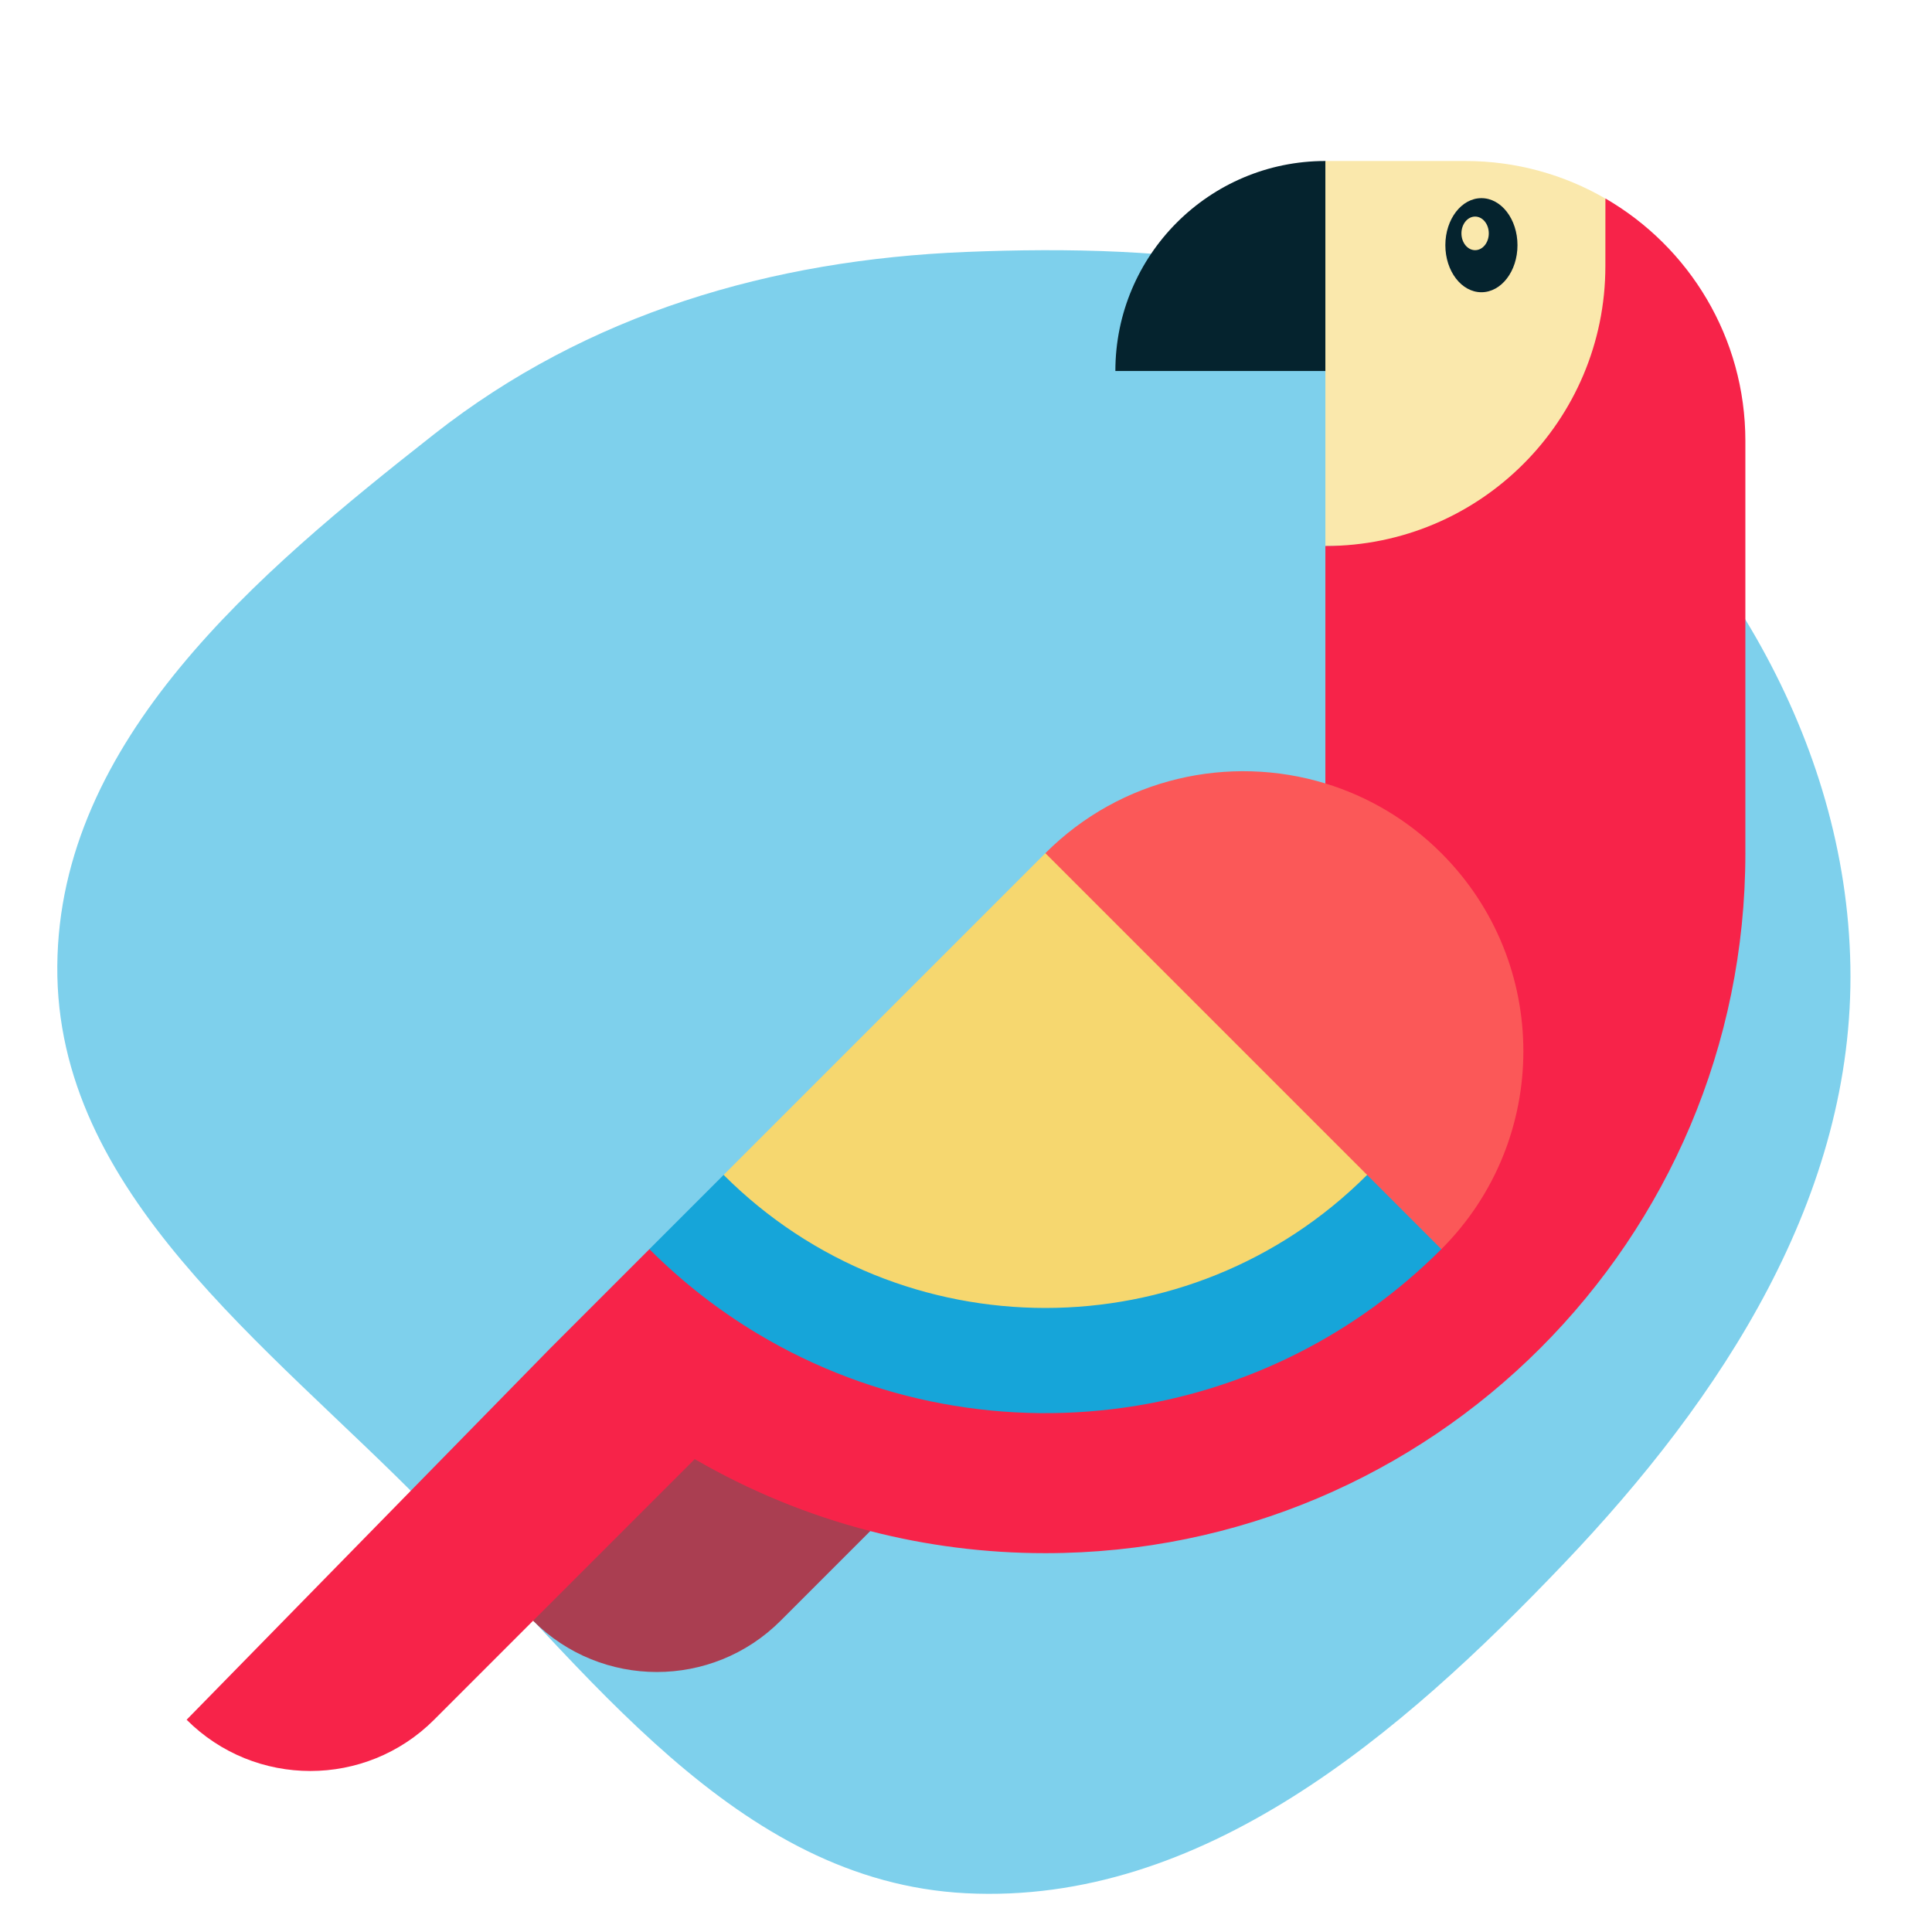
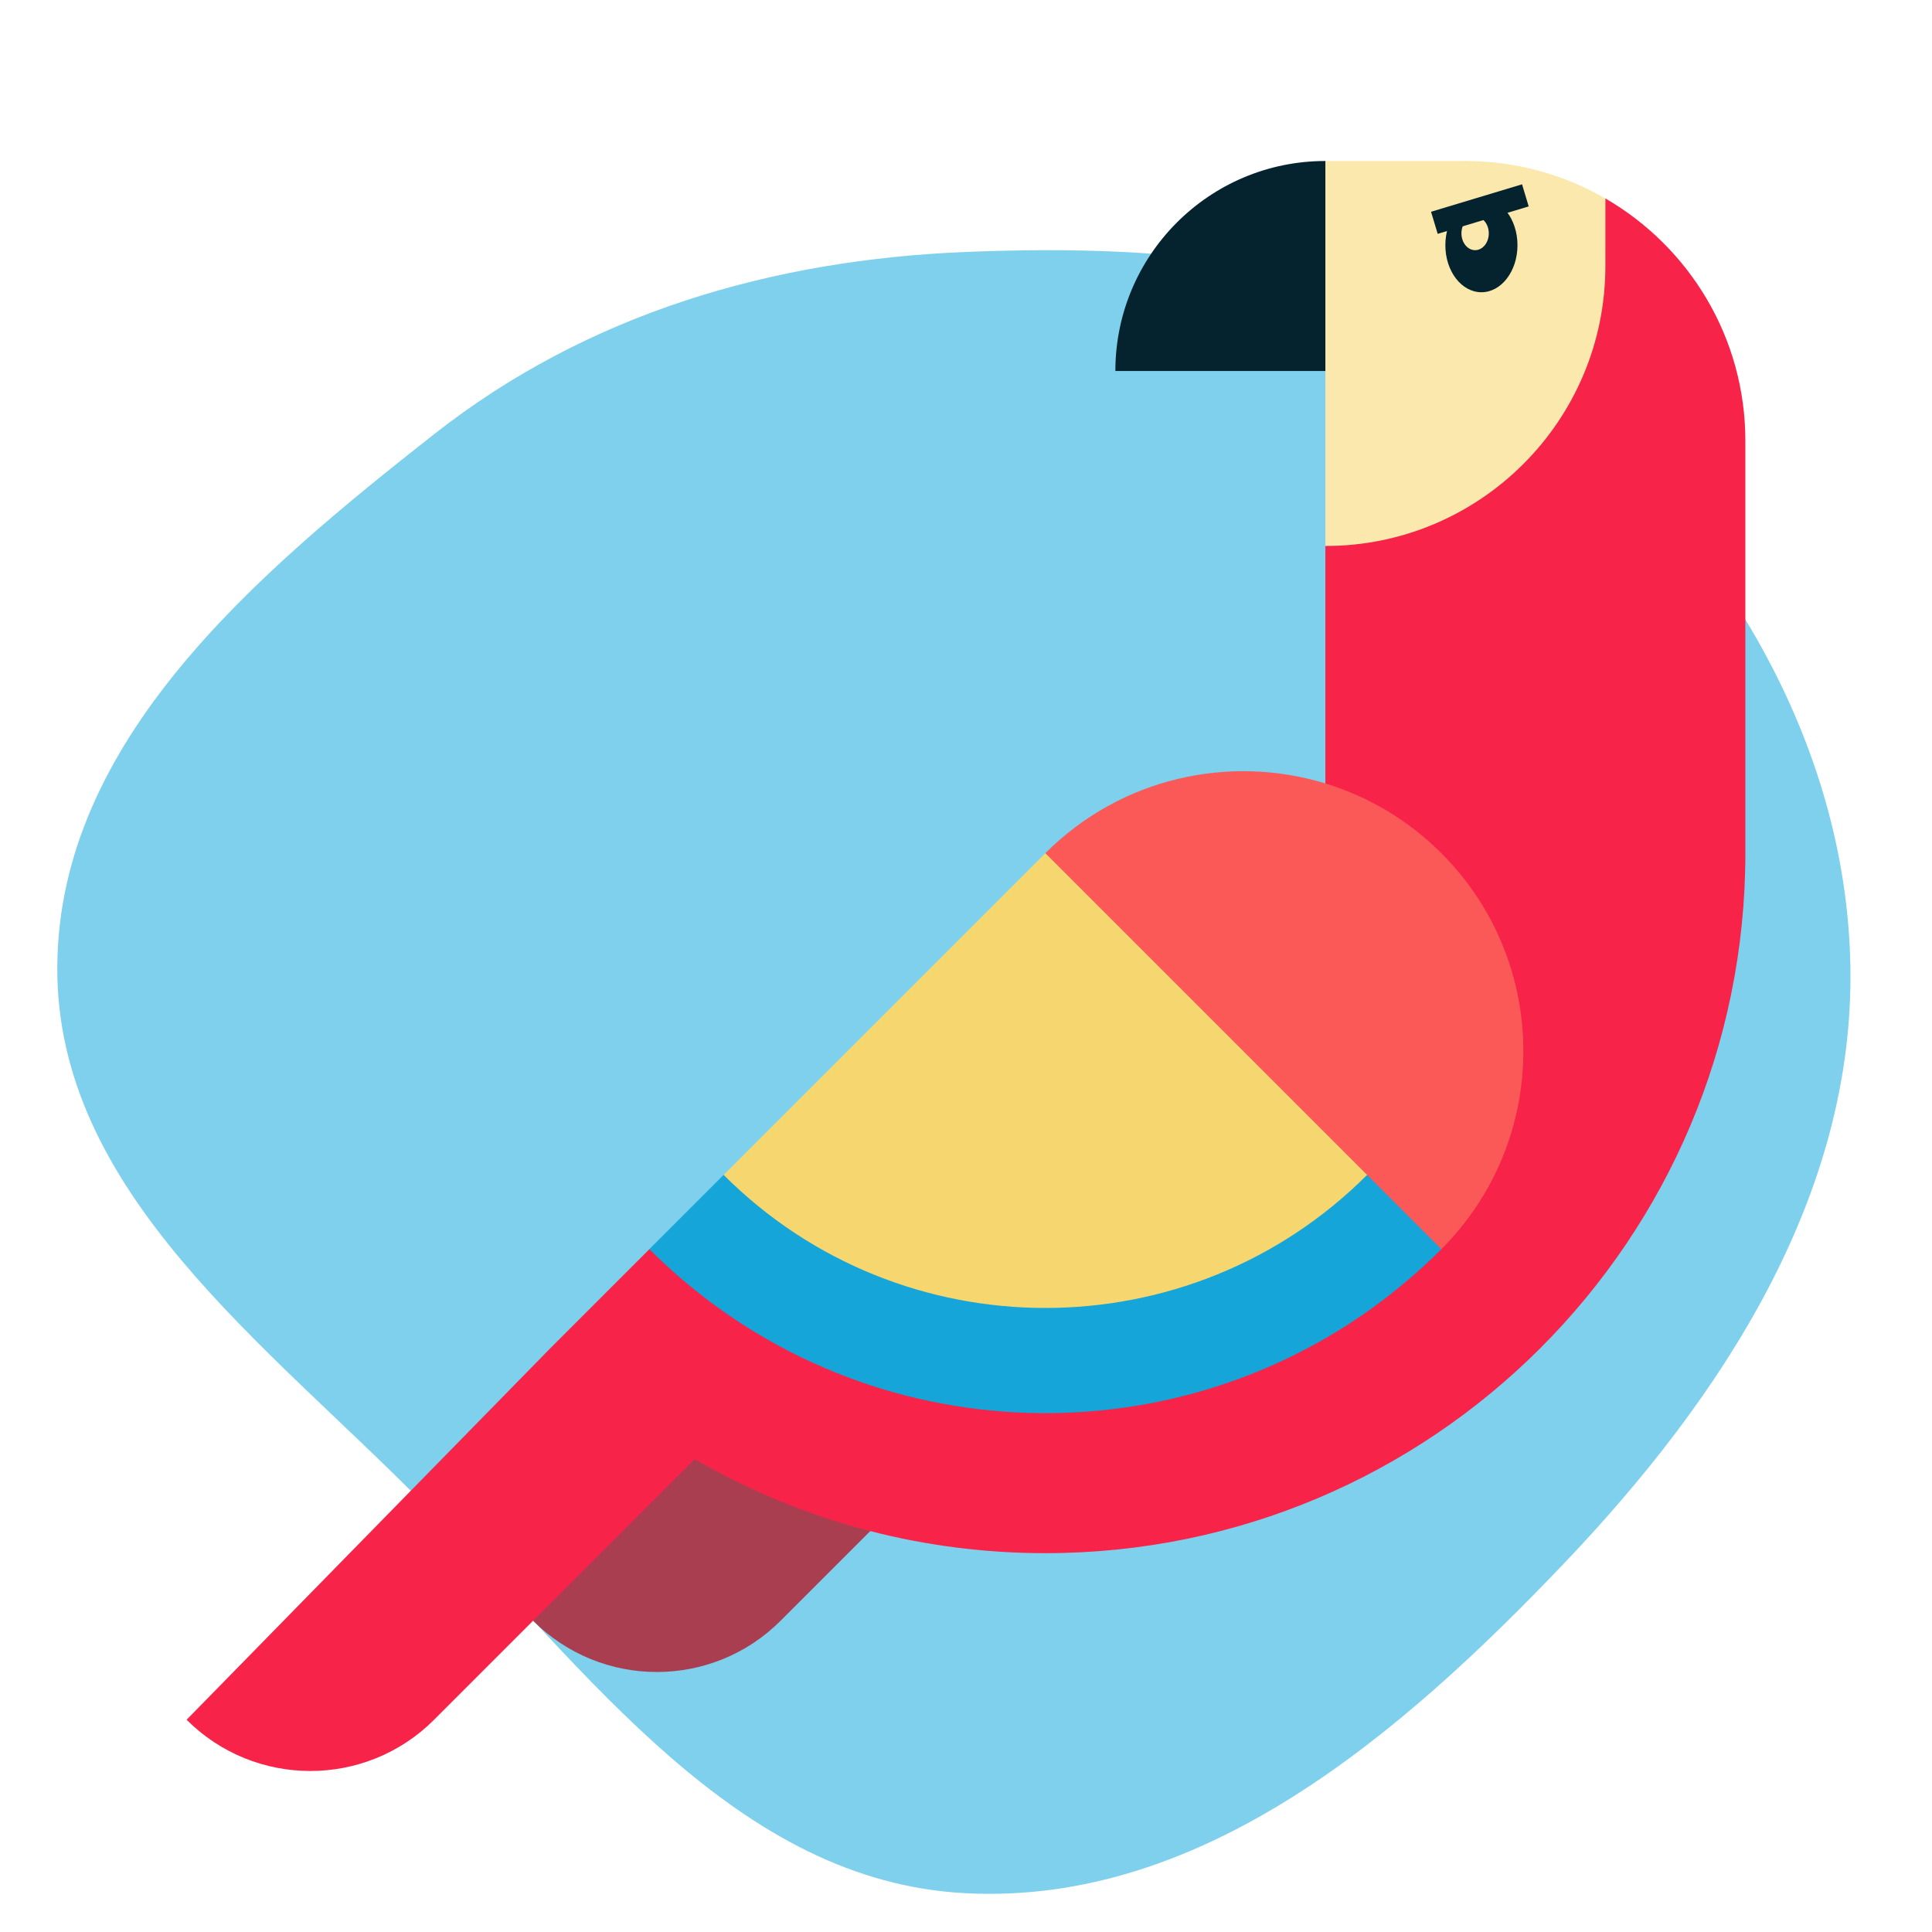
<svg xmlns="http://www.w3.org/2000/svg" height="800px" width="800px" version="1.1" id="Layer_1" viewBox="-51.2 -51.2 614.40 614.40" xml:space="preserve" fill="#000000">
  <defs id="defs80" />
  <g id="SVGRepo_bgCarrier" stroke-width="0">
    <path transform="translate(-51.2, -51.2), scale(19.2)" d="M16,31.358C19.912,31.557,23.196,28.735,25.9,25.9C28.526,23.147,30.717,19.804,30.648,16C30.58,12.25,28.465,8.81,25.547,6.453C22.9,4.317,19.398,4.036,16,4.173C12.776,4.303,9.728,5.197,7.191,7.191C4.249,9.503,0.977,12.259,0.949,16C0.92,19.753,4.428,22.264,7.055,24.945C9.725,27.669,12.191,31.165,16,31.358" fill="#7ed0ec" strokewidth="0" id="path58" />
  </g>
  <g id="SVGRepo_tracerCarrier" stroke-linecap="round" stroke-linejoin="round" />
  <g id="SVGRepo_iconCarrier">
    <path style="fill:#AA3E51;" d="M118.333,464.218c21.733,21.733,56.97,21.733,78.704,0l28.513-28.513 c-21.865-22.024-48.578-53.931-67.129-73.224L118.333,464.218z" id="path62" />
    <path style="fill:#05232E;" d="M303.502,66.783h127.244L370.285,0C333.402,0,303.502,29.9,303.502,66.783z" id="path64" />
    <path style="fill:#FAE8AC;" d="M493.077,122.805L459.328,11.942C446.225,4.361,431.029,0,414.807,0h-44.522v122.435 C419.463,122.435,448.555,122.805,493.077,122.805z" id="path66" />
    <path style="fill:#F72349;" d="M459.341,11.92c-0.012,0.022-0.012,21.472-0.012,21.472c0,49.179-39.866,89.043-89.043,89.043v75.51 c0,104.432-70.877,148.106-214.968,148.106l-31.48,31.481L8.147,495.699c21.733,21.732,56.97,21.732,78.704,0l82.879-82.881 c17.272,10.016,36.009,17.784,55.819,22.885c17.8,4.585,36.461,7.024,55.692,7.024c122.943,0,222.609-99.665,222.609-222.609V89.043 C503.85,56.09,485.949,27.317,459.341,11.92z" id="path68" />
    <path style="fill:#F6D76F;" d="M415.905,303.861L281.24,220.122l-9.377,9.377l-92.939,92.939c0,41.527,65.262,60.078,102.315,60.078 C318.295,382.515,402.992,343.904,415.905,303.861z" id="path70" />
    <path style="fill:#16A5D9;" d="M310.375,395.816c35.44-5.846,69.455-22.43,96.791-49.768c0,0,8.971-22.664,2.803-28.832 c-5.611-5.611-26.414,5.221-26.414,5.221c-56.417,56.415-148.214,56.416-204.631,0l-23.61,23.611 c10.592,10.592,22.189,19.56,34.478,26.923C226.484,394.962,269.382,402.578,310.375,395.816z" id="path72" />
    <path style="fill:#FB5858;" d="M407.168,346.047c34.774-34.774,34.774-91.153,0-125.926c-10.674-10.674-23.387-18.057-36.883-22.177 c-30.471-9.304-64.944-1.923-89.043,22.176C281.241,220.122,407.168,346.047,407.168,346.047z" id="path74" />
  </g>
  <ellipse style="fill:#05232e;stroke-width:0.768;fill-opacity:1" id="path1644" cx="419.909" cy="26.775" rx="11.469" ry="14.962" />
  <ellipse style="fill:#fae8ac;fill-opacity:1;stroke-width:0.283" id="path1644-3" cx="417.906" cy="23.015" rx="4.35" ry="5.342" />
+   <rect style="fill:#05232e;fill-opacity:1;stroke-width:1.001" id="rect1577" width="30.226" height="7.334" x="382.028" y="132.064" ry="0" transform="rotate(-16.78087)" />
</svg>
